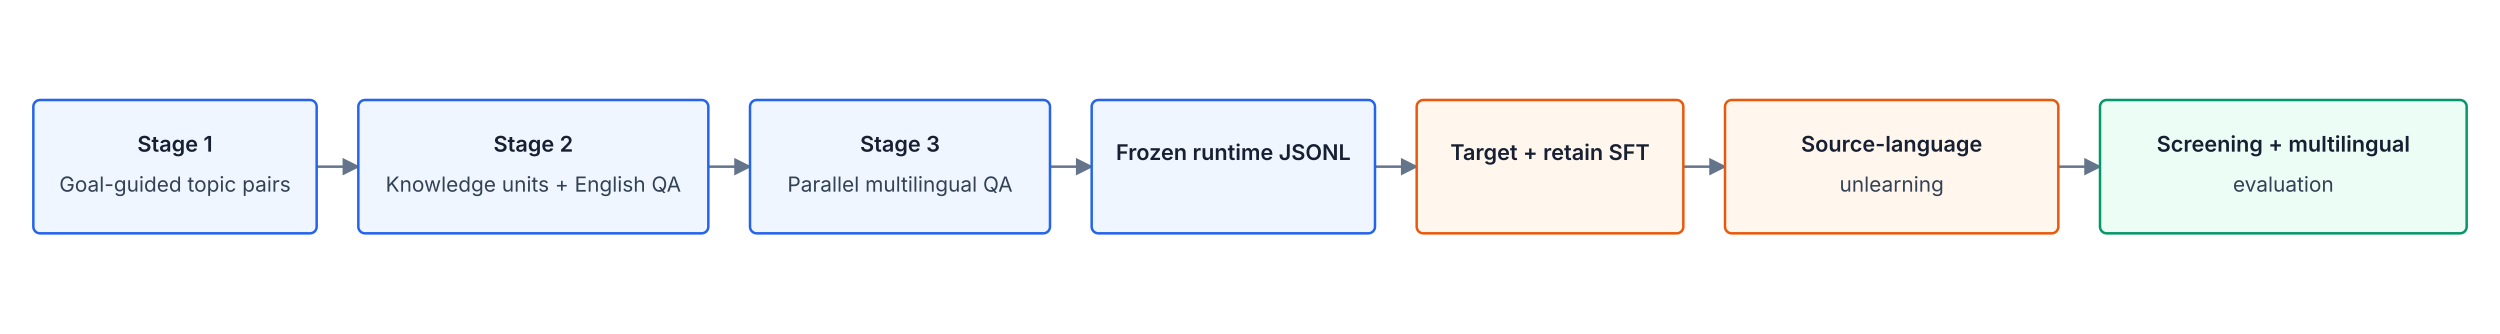
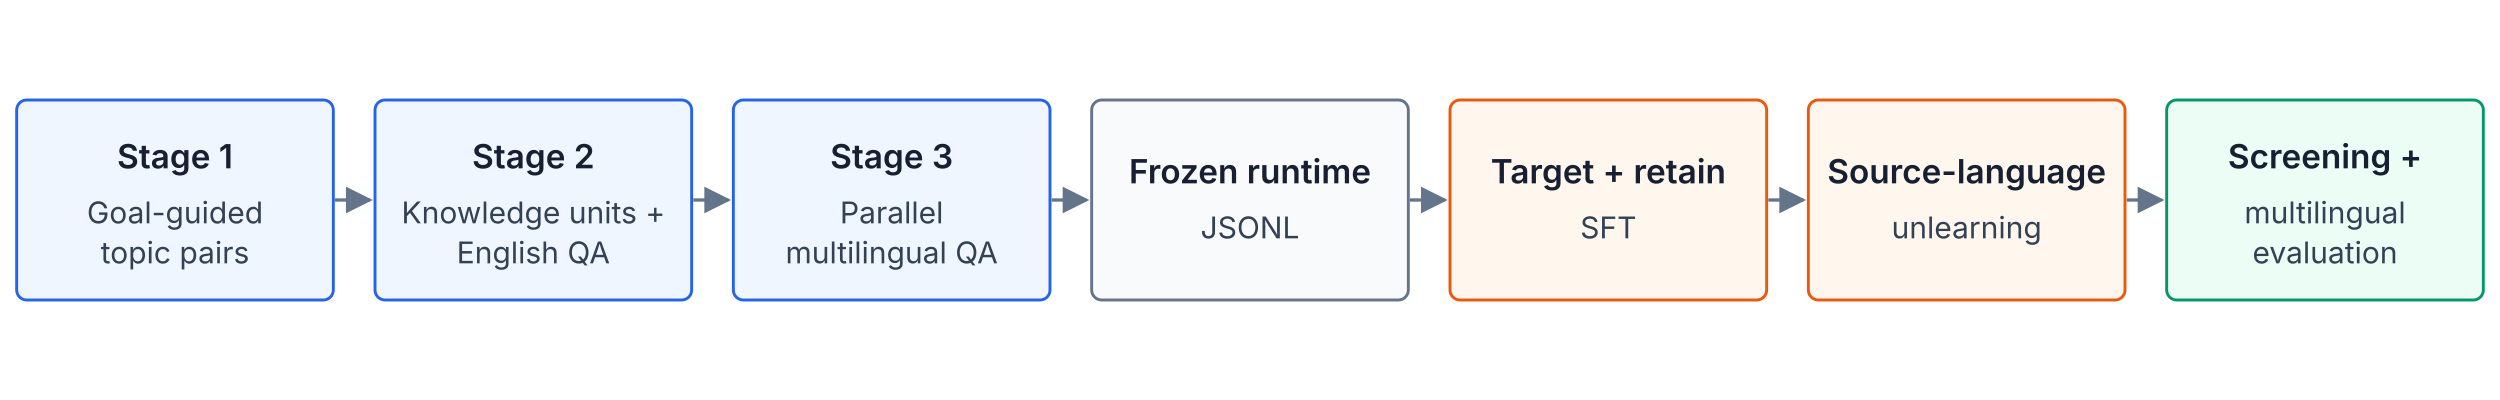
- <svg xmlns="http://www.w3.org/2000/svg" width="1500" height="200" viewBox="0 0 1500 200" role="img" aria-labelledby="title description">
+ <svg xmlns="http://www.w3.org/2000/svg" width="1500" height="240" viewBox="0 0 1500 240" role="img" aria-labelledby="title description">
  <defs>
-     <marker id="arrow" viewBox="0 0 10 10" refX="9" refY="5" markerWidth="7" markerHeight="7" orient="auto-start-reverse">
+     <marker id="arrow" viewBox="0 0 10 10" refX="9" refY="5" markerWidth="8" markerHeight="8" orient="auto-start-reverse">
      <path d="M 0 0 L 10 5 L 0 10 z" fill="#64748b" />
    </marker>
    <style>
-       .box { stroke-width: 1.5; }
-       .arrow { stroke: #64748b; stroke-width: 1.5; marker-end: url(#arrow); }
-       .title { fill: #172033; font: 600 13px Inter, "Segoe UI", Arial, sans-serif; text-anchor: middle; }
-       .label { fill: #334155; font: 12.5px Inter, "Segoe UI", Arial, sans-serif; text-anchor: middle; }
+       .box { stroke-width: 1.75; }
+       .arrow { stroke: #64748b; stroke-width: 2; marker-end: url(#arrow); }
+       .title { fill: #172033; font: 600 20px Inter, "Segoe UI", Arial, sans-serif; text-anchor: middle; }
+       .label { fill: #334155; font: 18px Inter, "Segoe UI", Arial, sans-serif; text-anchor: middle; }
    </style>
  </defs>
-   <line class="arrow" x1="190" y1="100" x2="215" y2="100" />
-   <line class="arrow" x1="425" y1="100" x2="450" y2="100" />
-   <line class="arrow" x1="630" y1="100" x2="655" y2="100" />
-   <line class="arrow" x1="825" y1="100" x2="850" y2="100" />
-   <line class="arrow" x1="1010" y1="100" x2="1035" y2="100" />
-   <line class="arrow" x1="1235" y1="100" x2="1260" y2="100" />
-   <rect class="box" x="20" y="60" width="170" height="80" rx="4" fill="#eff6ff" stroke="#2563eb" />
-   <text class="title" x="105" y="91">Stage 1</text>
-   <text class="label" x="105" y="115">Goal-guided topic pairs</text>
-   <rect class="box" x="215" y="60" width="210" height="80" rx="4" fill="#eff6ff" stroke="#2563eb" />
-   <text class="title" x="320" y="91">Stage 2</text>
-   <text class="label" x="320" y="115">Knowledge units + English QA</text>
-   <rect class="box" x="450" y="60" width="180" height="80" rx="4" fill="#eff6ff" stroke="#2563eb" />
-   <text class="title" x="540" y="91">Stage 3</text>
-   <text class="label" x="540" y="115">Parallel multilingual QA</text>
-   <rect class="box" x="655" y="60" width="170" height="80" rx="4" fill="#eff6ff" stroke="#2563eb" />
-   <text class="title" x="740" y="96">Frozen runtime JSONL</text>
-   <rect class="box" x="850" y="60" width="160" height="80" rx="4" fill="#fff7ed" stroke="#ea580c" />
-   <text class="title" x="930" y="96">Target + retain SFT</text>
-   <rect class="box" x="1035" y="60" width="200" height="80" rx="4" fill="#fff7ed" stroke="#ea580c" />
-   <text class="title" x="1135" y="91">Source-language</text>
-   <text class="label" x="1135" y="115">unlearning</text>
-   <rect class="box" x="1260" y="60" width="220" height="80" rx="4" fill="#ecfdf5" stroke="#059669" />
-   <text class="title" x="1370" y="91">Screening + multilingual</text>
-   <text class="label" x="1370" y="115">evaluation</text>
+   <line class="arrow" x1="201" y1="120" x2="222" y2="120" />
+   <line class="arrow" x1="416" y1="120" x2="437" y2="120" />
+   <line class="arrow" x1="631" y1="120" x2="652" y2="120" />
+   <line class="arrow" x1="846" y1="120" x2="867" y2="120" />
+   <line class="arrow" x1="1061" y1="120" x2="1082" y2="120" />
+   <line class="arrow" x1="1276" y1="120" x2="1297" y2="120" />
+   <rect class="box" x="10" y="60" width="190" height="120" rx="6" fill="#eff6ff" stroke="#2563eb" />
+   <text class="title" x="105" y="101">Stage 1</text>
+   <text class="label" x="105" y="134">Goal-guided</text>
+   <text class="label" x="105" y="158">topic pairs</text>
+   <rect class="box" x="225" y="60" width="190" height="120" rx="6" fill="#eff6ff" stroke="#2563eb" />
+   <text class="title" x="320" y="101">Stage 2</text>
+   <text class="label" x="320" y="134">Knowledge units +</text>
+   <text class="label" x="320" y="158">English QA</text>
+   <rect class="box" x="440" y="60" width="190" height="120" rx="6" fill="#eff6ff" stroke="#2563eb" />
+   <text class="title" x="535" y="101">Stage 3</text>
+   <text class="label" x="535" y="134">Parallel</text>
+   <text class="label" x="535" y="158">multilingual QA</text>
+   <rect class="box" x="655" y="60" width="190" height="120" rx="6" fill="#f8fafc" stroke="#64748b" />
+   <text class="title" x="750" y="110">Frozen runtime</text>
+   <text class="label" x="750" y="143">JSONL</text>
+   <rect class="box" x="870" y="60" width="190" height="120" rx="6" fill="#fff7ed" stroke="#ea580c" />
+   <text class="title" x="965" y="110">Target + retain</text>
+   <text class="label" x="965" y="143">SFT</text>
+   <rect class="box" x="1085" y="60" width="190" height="120" rx="6" fill="#fff7ed" stroke="#ea580c" />
+   <text class="title" x="1180" y="110">Source-language</text>
+   <text class="label" x="1180" y="143">unlearning</text>
+   <rect class="box" x="1300" y="60" width="190" height="120" rx="6" fill="#ecfdf5" stroke="#059669" />
+   <text class="title" x="1395" y="101">Screening +</text>
+   <text class="label" x="1395" y="134">multilingual</text>
+   <text class="label" x="1395" y="158">evaluation</text>
</svg>
